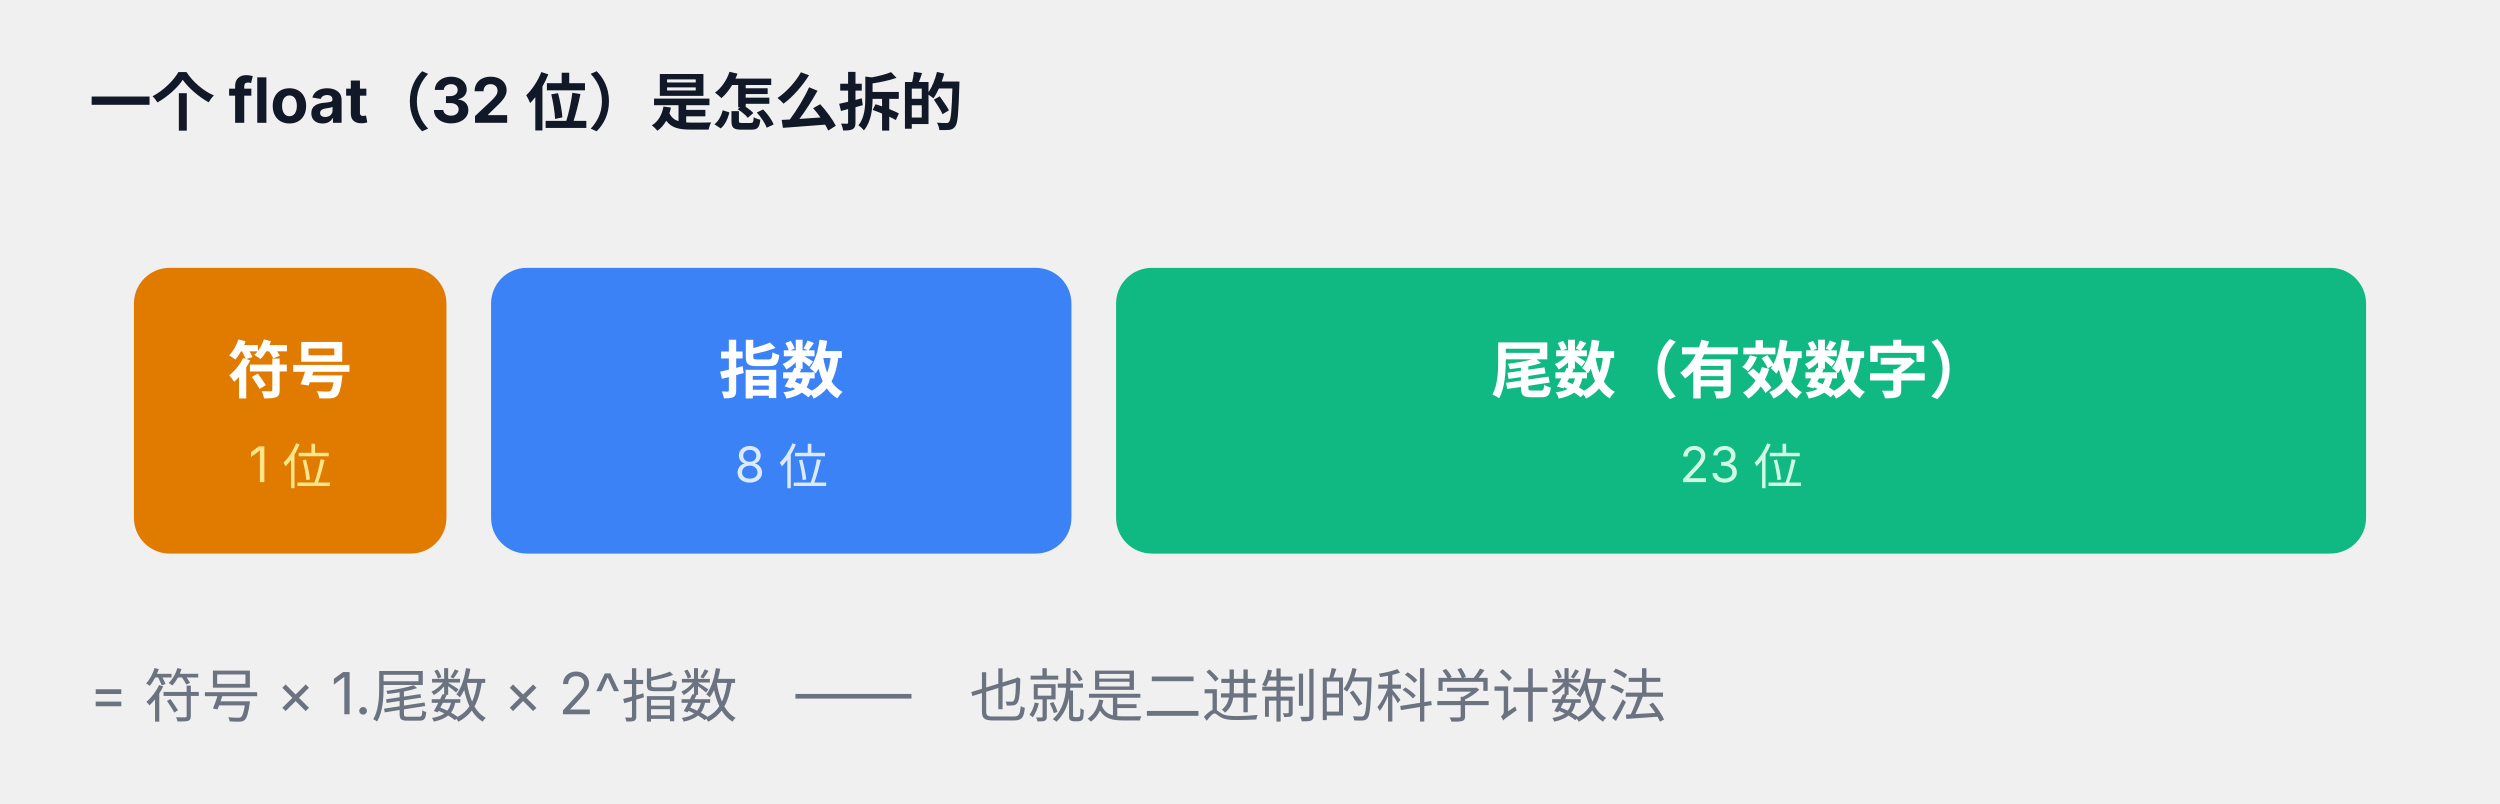
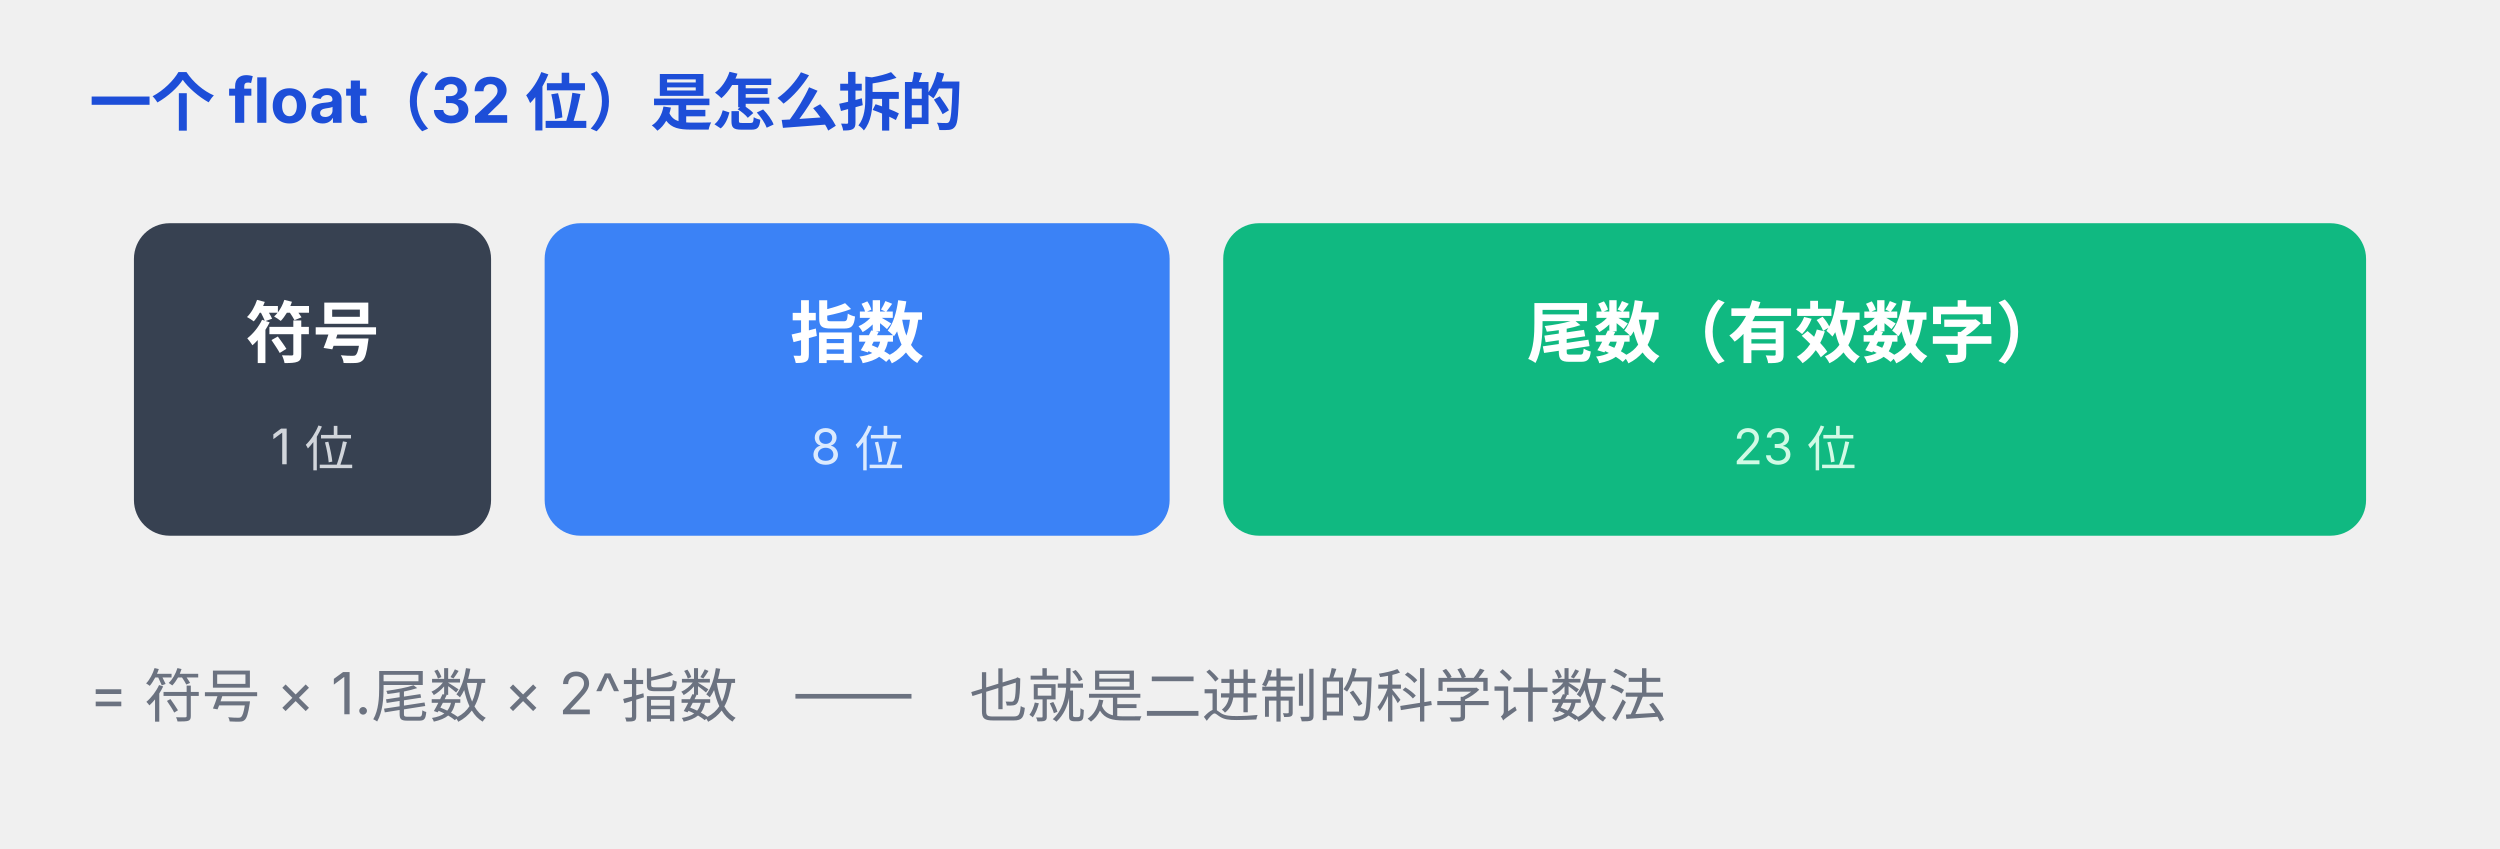
- <svg xmlns="http://www.w3.org/2000/svg" width="560" height="180" viewBox="0 0 560 180" font-family="system-ui, -apple-system, 'PingFang SC', 'Microsoft YaHei', sans-serif">
-   <text x="20" y="28" font-size="14" font-weight="bold" fill="#111827">一个 float（32 位）是怎么拆的</text>
-   <rect x="30" y="60" width="70" height="64" rx="8" fill="#e07b00" />
-   <text x="65" y="88" text-anchor="middle" font-size="14" font-weight="bold" fill="#ffffff">符号</text>
-   <text x="65" y="108" text-anchor="middle" font-size="11" fill="#fde68a">1 位</text>
-   <rect x="110" y="60" width="130" height="64" rx="8" fill="#3b82f6" />
-   <text x="175" y="88" text-anchor="middle" font-size="14" font-weight="bold" fill="#ffffff">指数</text>
-   <text x="175" y="108" text-anchor="middle" font-size="11" fill="#dbeafe">8 位</text>
-   <rect x="250" y="60" width="280" height="64" rx="8" fill="#10b981" />
-   <text x="390" y="88" text-anchor="middle" font-size="14" font-weight="bold" fill="#ffffff">尾数（有效数字）</text>
-   <text x="390" y="108" text-anchor="middle" font-size="11" fill="#d1fae5">23 位</text>
+ <svg xmlns="http://www.w3.org/2000/svg" width="560" height="190" viewBox="0 0 560 190" font-family="system-ui, -apple-system, 'PingFang SC', 'Microsoft YaHei', sans-serif">
+   <text x="20" y="28" font-size="14" font-weight="bold" fill="#1d4ed8">一个 float（32 位）是怎么拆的</text>
+   <rect x="30" y="50" width="80" height="70" rx="8" fill="#374151" />
+   <text x="70" y="80" text-anchor="middle" font-size="15" font-weight="bold" fill="#ffffff">符号</text>
+   <text x="70" y="104" text-anchor="middle" font-size="11" fill="#d1d5db">1 位</text>
+   <rect x="122" y="50" width="140" height="70" rx="8" fill="#3b82f6" />
+   <text x="192" y="80" text-anchor="middle" font-size="15" font-weight="bold" fill="#ffffff">指数</text>
+   <text x="192" y="104" text-anchor="middle" font-size="11" fill="#dbeafe">8 位</text>
+   <rect x="274" y="50" width="256" height="70" rx="8" fill="#10b981" />
+   <text x="402" y="80" text-anchor="middle" font-size="15" font-weight="bold" fill="#ffffff">尾数（有效数字）</text>
+   <text x="402" y="104" text-anchor="middle" font-size="11" fill="#d1fae5">23 位</text>
  <text x="20" y="160" font-size="13" fill="#6b7280">= 符号 × 1.尾数 × 2^指数　——　也就是二进制的科学计数法</text>
</svg>
